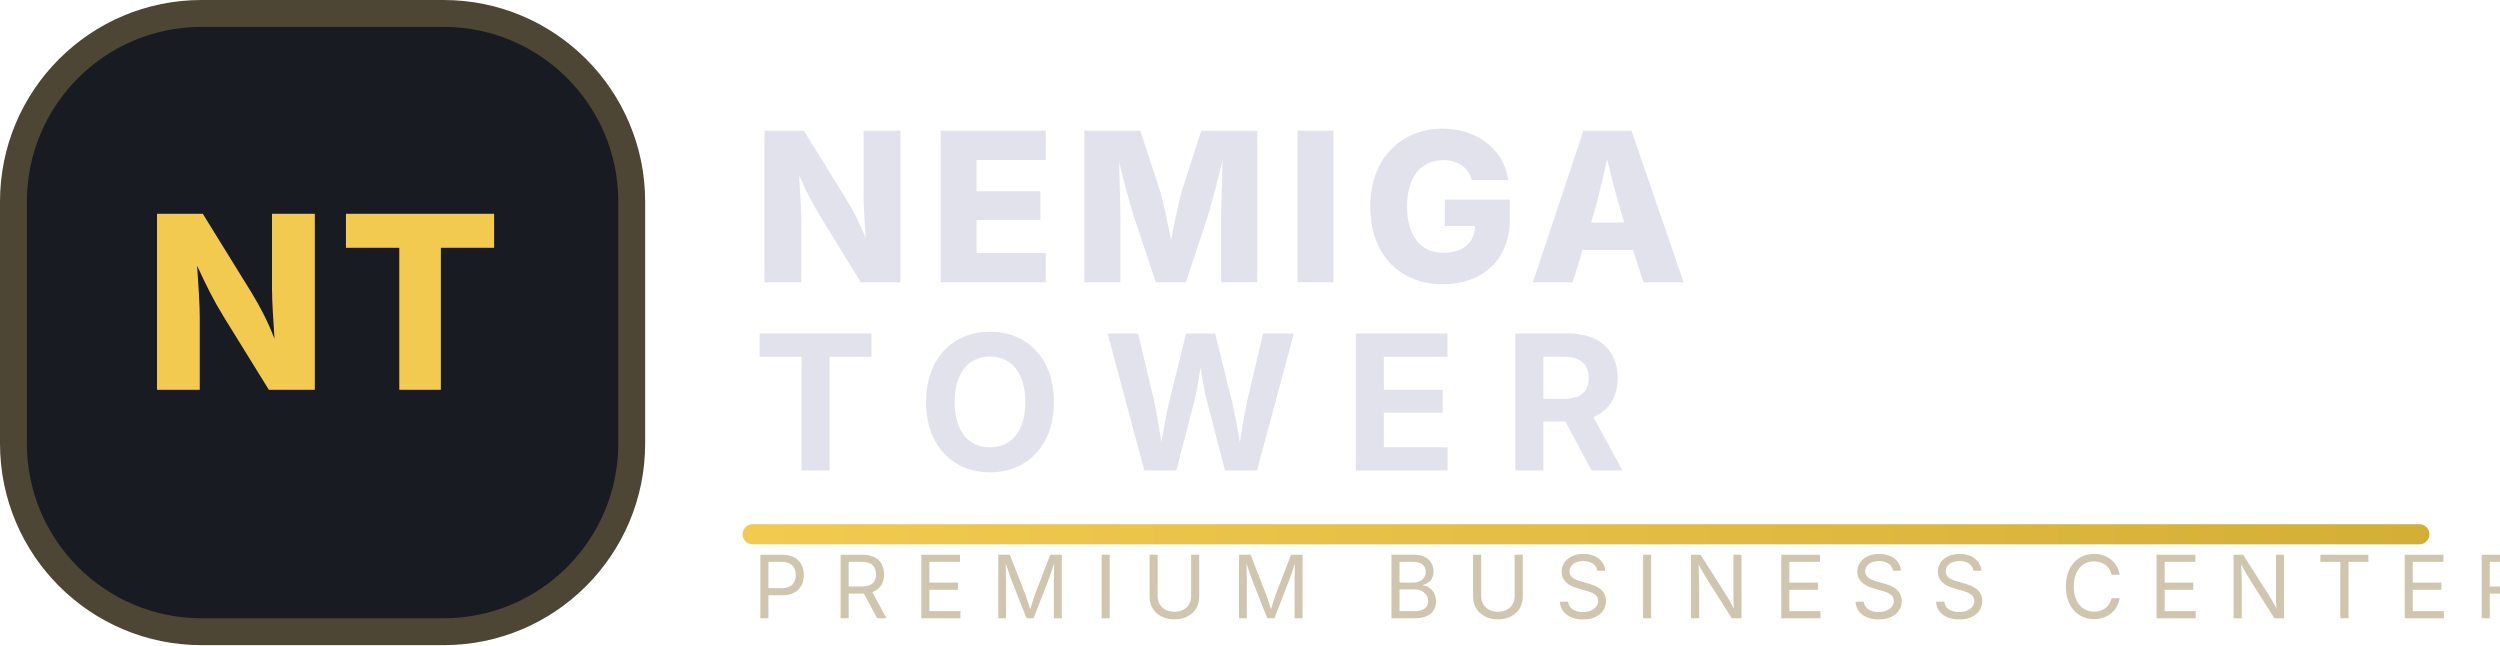
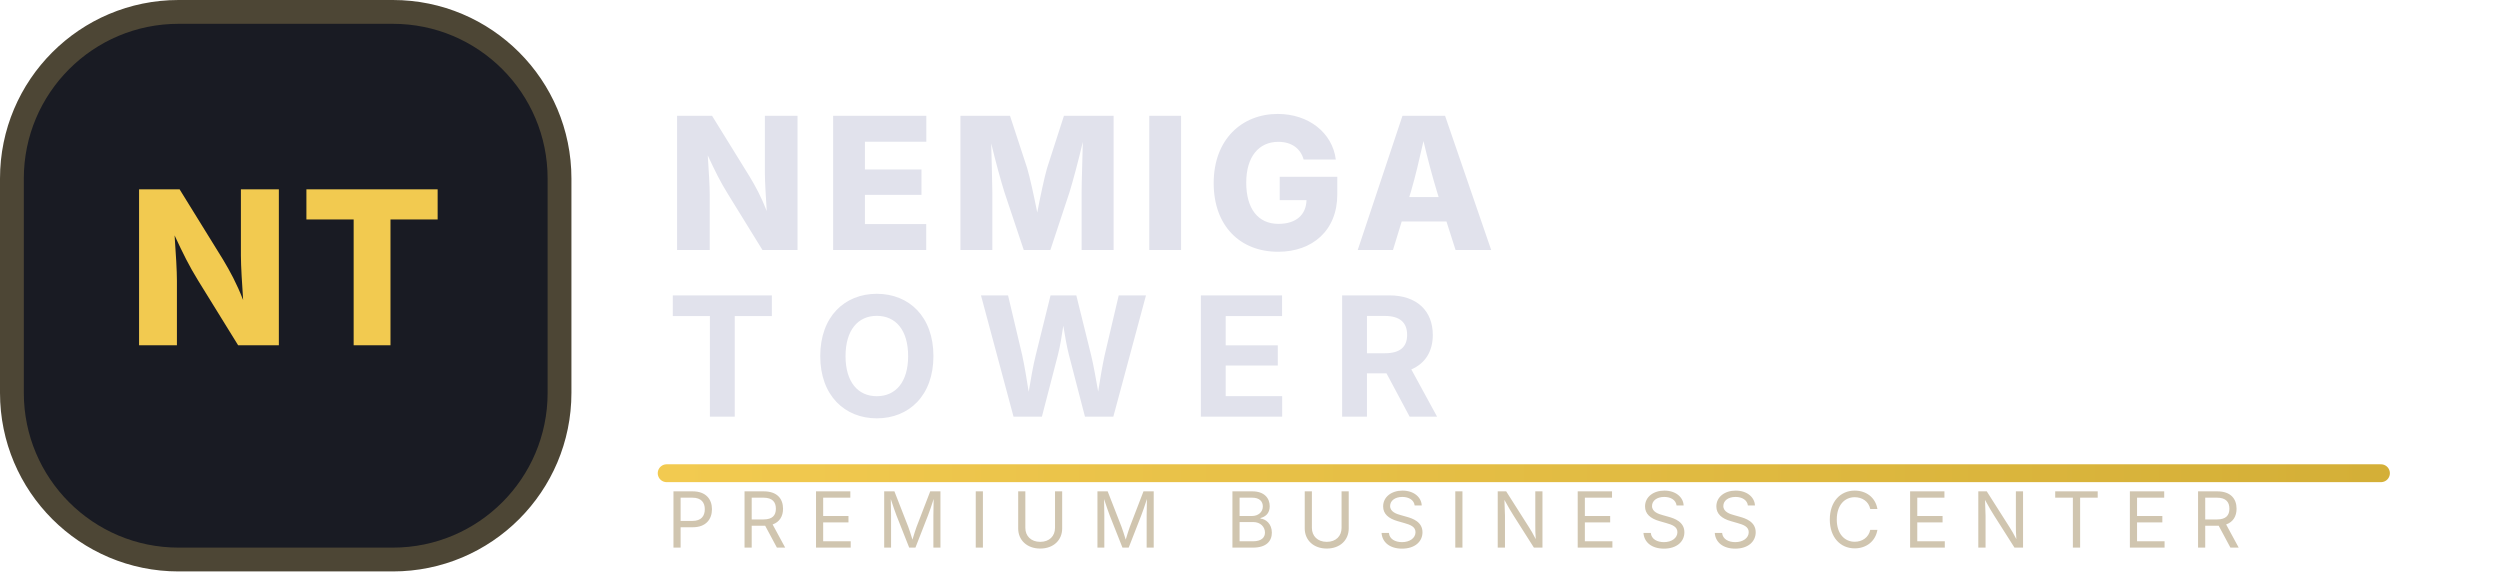
- <svg xmlns="http://www.w3.org/2000/svg" width="372" height="96" viewBox="0 0 372 96" fill="none">
+ <svg xmlns="http://www.w3.org/2000/svg" width="420" height="96" viewBox="0 0 420 96" fill="none">
  <rect x="2" y="2" width="92" height="92" rx="28" fill="#191B23" stroke="#4D4635" stroke-width="4" />
  <text x="48" y="58" text-anchor="middle" fill="#F2CA50" font-family="Manrope, Inter, Arial, sans-serif" font-size="36" font-weight="800" letter-spacing="0.04em">NT</text>
  <text x="112" y="42" fill="#E1E2EC" font-family="Manrope, Inter, Arial, sans-serif" font-size="31" font-weight="800" letter-spacing="0.08em">NEMIGA</text>
  <text x="112" y="70" fill="#E1E2EC" font-family="Manrope, Inter, Arial, sans-serif" font-size="28" font-weight="700" letter-spacing="0.24em">TOWER</text>
-   <path d="M112 79.5H360" stroke="url(#goldLine)" stroke-width="3" stroke-linecap="round" />
+   <path d="M112 79.5H400" stroke="url(#goldLine)" stroke-width="3" stroke-linecap="round" />
  <text x="112" y="92" fill="#D0C5AF" font-family="Inter, Arial, sans-serif" font-size="13" letter-spacing="0.28em">PREMIUM BUSINESS CENTER</text>
  <defs>
-     <linearGradient id="goldLine" x1="112" y1="81" x2="360" y2="81" gradientUnits="userSpaceOnUse">
+     <linearGradient id="goldLine" x1="112" y1="81" x2="400" y2="81" gradientUnits="userSpaceOnUse">
      <stop stop-color="#F2CA50" />
      <stop offset="1" stop-color="#D4AF37" />
    </linearGradient>
  </defs>
</svg>
